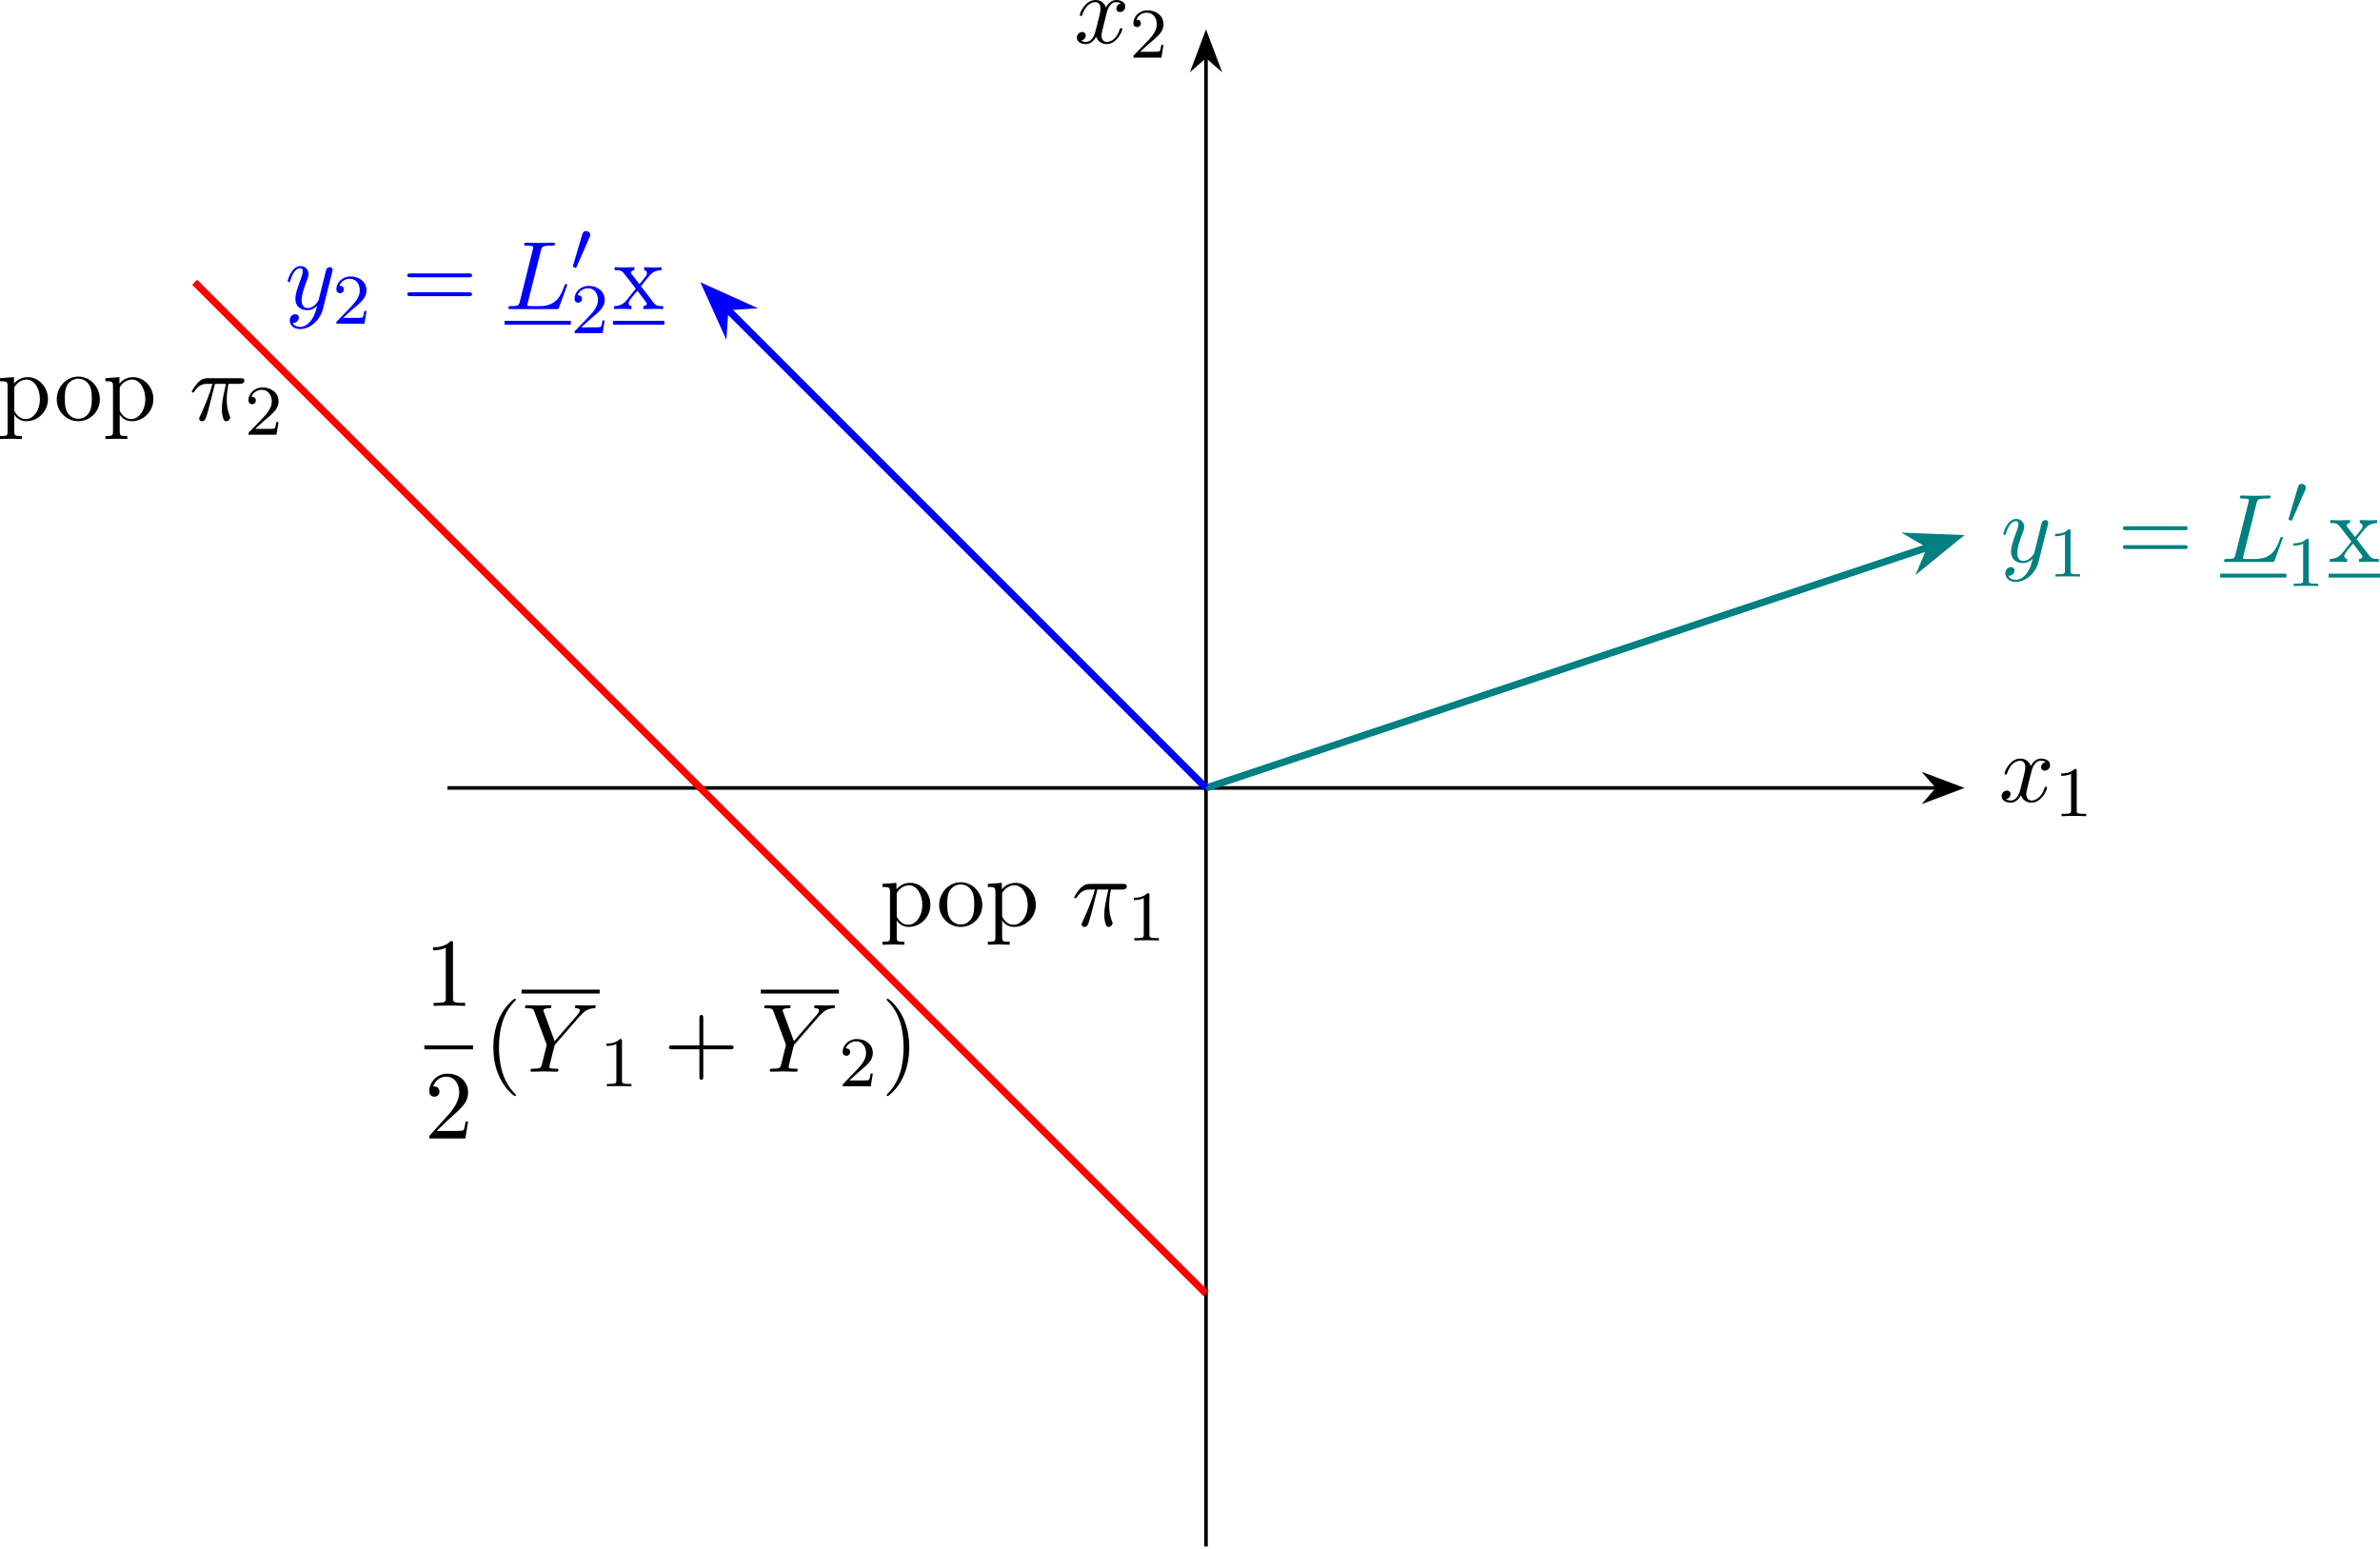
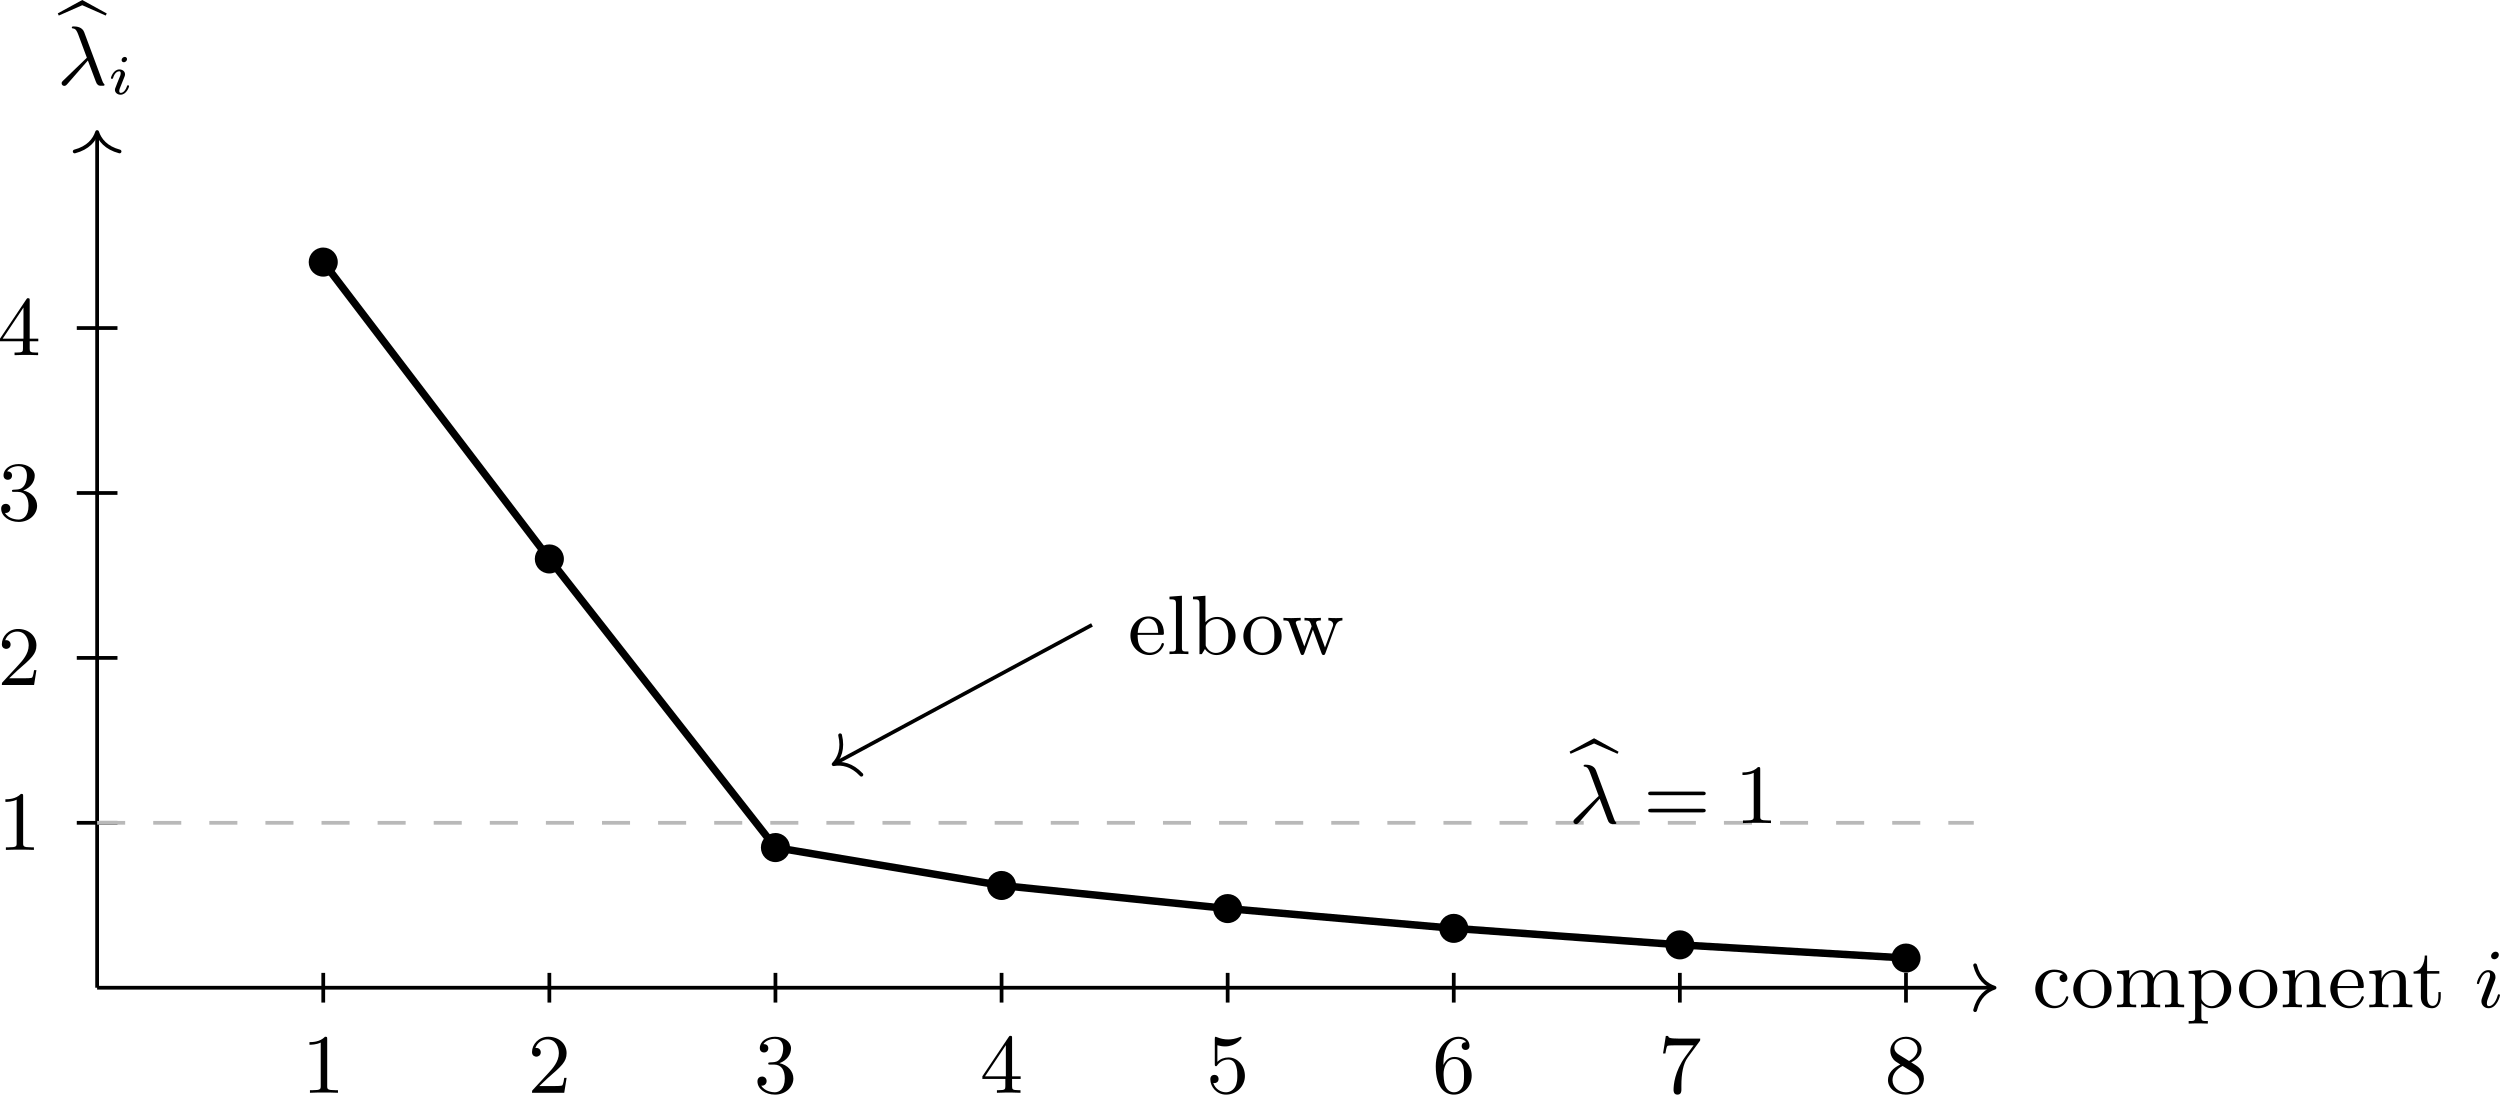
- <svg xmlns="http://www.w3.org/2000/svg" xmlns:xlink="http://www.w3.org/1999/xlink" version="1.1" width="373.556pt" height="242.998pt" viewBox="5.516 21.651 373.556 242.998">
+ <svg xmlns="http://www.w3.org/2000/svg" xmlns:xlink="http://www.w3.org/1999/xlink" version="1.1" width="372.98pt" height="163.31pt" viewBox="5.454 21.552 372.98 163.31">
  <defs>
-     <path id="g4-48" d="M2.112-3.778C2.152-3.881 2.184-3.937 2.184-4.017C2.184-4.28 1.945-4.455 1.722-4.455C1.403-4.455 1.315-4.176 1.283-4.065L.271-.63C.239-.534 .239-.51 .239-.502C.239-.43 .287-.414 .367-.391C.51-.327 .526-.327 .542-.327C.566-.327 .614-.327 .669-.462L2.112-3.778Z" />
-     <path id="g12-40" d="M3.611 2.618C3.611 2.585 3.611 2.564 3.425 2.378C2.062 1.004 1.713-1.058 1.713-2.727C1.713-4.625 2.127-6.524 3.469-7.887C3.611-8.018 3.611-8.04 3.611-8.073C3.611-8.149 3.567-8.182 3.502-8.182C3.393-8.182 2.411-7.44 1.767-6.055C1.211-4.855 1.08-3.644 1.08-2.727C1.08-1.876 1.2-.556 1.8 .676C2.455 2.018 3.393 2.727 3.502 2.727C3.567 2.727 3.611 2.695 3.611 2.618Z" />
-     <path id="g12-41" d="M3.153-2.727C3.153-3.578 3.033-4.898 2.433-6.131C1.778-7.473 .84-8.182 .731-8.182C.665-8.182 .622-8.138 .622-8.073C.622-8.04 .622-8.018 .829-7.822C1.898-6.742 2.52-5.007 2.52-2.727C2.52-.862 2.116 1.058 .764 2.433C.622 2.564 .622 2.585 .622 2.618C.622 2.684 .665 2.727 .731 2.727C.84 2.727 1.822 1.985 2.465 .6C3.022-.6 3.153-1.811 3.153-2.727Z" />
-     <path id="g12-43" d="M4.462-2.509H7.505C7.658-2.509 7.865-2.509 7.865-2.727S7.658-2.945 7.505-2.945H4.462V-6C4.462-6.153 4.462-6.36 4.244-6.36S4.025-6.153 4.025-6V-2.945H.971C.818-2.945 .611-2.945 .611-2.727S.818-2.509 .971-2.509H4.025V.545C4.025 .698 4.025 .905 4.244 .905S4.462 .698 4.462 .545V-2.509Z" />
-     <path id="g12-49" d="M3.207-6.982C3.207-7.244 3.207-7.265 2.956-7.265C2.28-6.567 1.32-6.567 .971-6.567V-6.229C1.189-6.229 1.833-6.229 2.4-6.513V-.862C2.4-.469 2.367-.338 1.385-.338H1.036V0C1.418-.033 2.367-.033 2.804-.033S4.189-.033 4.571 0V-.338H4.222C3.24-.338 3.207-.458 3.207-.862V-6.982Z" />
-     <path id="g12-50" d="M1.385-.84L2.542-1.964C4.244-3.469 4.898-4.058 4.898-5.149C4.898-6.393 3.916-7.265 2.585-7.265C1.353-7.265 .545-6.262 .545-5.291C.545-4.68 1.091-4.68 1.124-4.68C1.309-4.68 1.691-4.811 1.691-5.258C1.691-5.542 1.495-5.825 1.113-5.825C1.025-5.825 1.004-5.825 .971-5.815C1.222-6.524 1.811-6.927 2.444-6.927C3.436-6.927 3.905-6.044 3.905-5.149C3.905-4.276 3.36-3.415 2.76-2.738L.665-.404C.545-.284 .545-.262 .545 0H4.593L4.898-1.898H4.625C4.571-1.571 4.495-1.091 4.385-.927C4.309-.84 3.589-.84 3.349-.84H1.385Z" />
-     <path id="g12-61" d="M7.495-3.567C7.658-3.567 7.865-3.567 7.865-3.785S7.658-4.004 7.505-4.004H.971C.818-4.004 .611-4.004 .611-3.785S.818-3.567 .982-3.567H7.495ZM7.505-1.451C7.658-1.451 7.865-1.451 7.865-1.669S7.658-1.887 7.495-1.887H.982C.818-1.887 .611-1.887 .611-1.669S.818-1.451 .971-1.451H7.505Z" />
-     <path id="g12-111" d="M5.138-2.335C5.138-3.731 4.047-4.887 2.727-4.887C1.364-4.887 .305-3.698 .305-2.335C.305-.927 1.44 .12 2.716 .12C4.036 .12 5.138-.949 5.138-2.335ZM2.727-.153C2.258-.153 1.778-.382 1.484-.884C1.211-1.364 1.211-2.029 1.211-2.422C1.211-2.847 1.211-3.436 1.473-3.916C1.767-4.418 2.28-4.647 2.716-4.647C3.196-4.647 3.665-4.407 3.949-3.938S4.233-2.836 4.233-2.422C4.233-2.029 4.233-1.44 3.993-.96C3.753-.469 3.273-.153 2.727-.153Z" />
-     <path id="g12-112" d="M1.876-4.102V-4.822L.305-4.702V-4.364C1.08-4.364 1.156-4.298 1.156-3.818V1.287C1.156 1.778 1.036 1.778 .305 1.778V2.116C.676 2.105 1.244 2.084 1.527 2.084C1.822 2.084 2.378 2.105 2.76 2.116V1.778C2.029 1.778 1.909 1.778 1.909 1.287V-.545V-.644C1.964-.469 2.422 .12 3.251 .12C4.549 .12 5.684-.949 5.684-2.356C5.684-3.742 4.625-4.822 3.404-4.822C2.553-4.822 2.095-4.342 1.876-4.102ZM1.909-1.244V-3.676C2.225-4.233 2.76-4.549 3.316-4.549C4.113-4.549 4.778-3.589 4.778-2.356C4.778-1.036 4.015-.12 3.207-.12C2.771-.12 2.356-.338 2.062-.785C1.909-1.015 1.909-1.025 1.909-1.244Z" />
-     <path id="g12-120" d="M3.131-2.564C3.458-2.978 3.873-3.513 4.135-3.796C4.473-4.189 4.92-4.353 5.433-4.364V-4.702C5.149-4.68 4.822-4.669 4.538-4.669C4.211-4.669 3.633-4.691 3.491-4.702V-4.364C3.72-4.342 3.807-4.2 3.807-4.025S3.698-3.709 3.644-3.644L2.967-2.793L2.116-3.895C2.018-4.004 2.018-4.025 2.018-4.091C2.018-4.255 2.182-4.353 2.4-4.364V-4.702C2.116-4.691 1.396-4.669 1.222-4.669C.993-4.669 .48-4.68 .185-4.702V-4.364C.949-4.364 .96-4.353 1.473-3.698L2.553-2.291L1.527-.993C1.004-.36 .36-.338 .131-.338V0C.415-.022 .753-.033 1.036-.033C1.353-.033 1.811-.011 2.073 0V-.338C1.833-.371 1.756-.513 1.756-.676C1.756-.916 2.073-1.276 2.738-2.062L3.567-.971C3.655-.851 3.796-.676 3.796-.611C3.796-.513 3.698-.349 3.404-.338V0C3.731-.011 4.342-.033 4.582-.033C4.876-.033 5.302-.022 5.629 0V-.338C5.04-.338 4.844-.36 4.593-.676L3.131-2.564Z" />
-     <path id="g9-49" d="M2.503-5.077C2.503-5.292 2.487-5.3 2.271-5.3C1.945-4.981 1.522-4.79 .765-4.79V-4.527C.98-4.527 1.411-4.527 1.873-4.742V-.654C1.873-.359 1.849-.263 1.092-.263H.813V0C1.14-.024 1.825-.024 2.184-.024S3.236-.024 3.563 0V-.263H3.284C2.527-.263 2.503-.359 2.503-.654V-5.077Z" />
-     <path id="g9-50" d="M2.248-1.626C2.375-1.745 2.71-2.008 2.837-2.12C3.332-2.574 3.802-3.013 3.802-3.738C3.802-4.686 3.005-5.3 2.008-5.3C1.052-5.3 .422-4.575 .422-3.866C.422-3.475 .733-3.419 .845-3.419C1.012-3.419 1.259-3.539 1.259-3.842C1.259-4.256 .861-4.256 .765-4.256C.996-4.838 1.53-5.037 1.921-5.037C2.662-5.037 3.045-4.407 3.045-3.738C3.045-2.909 2.463-2.303 1.522-1.339L.518-.303C.422-.215 .422-.199 .422 0H3.571L3.802-1.427H3.555C3.531-1.267 3.467-.869 3.371-.717C3.324-.654 2.718-.654 2.59-.654H1.172L2.248-1.626Z" />
-     <path id="g7-25" d="M2.891-4.069H4.124C3.764-2.455 3.665-1.985 3.665-1.255C3.665-1.091 3.665-.796 3.753-.425C3.862 .055 3.982 .12 4.145 .12C4.364 .12 4.593-.076 4.593-.295C4.593-.36 4.593-.382 4.527-.535C4.211-1.32 4.211-2.029 4.211-2.335C4.211-2.913 4.287-3.502 4.407-4.069H5.651C5.793-4.069 6.185-4.069 6.185-4.44C6.185-4.702 5.956-4.702 5.749-4.702H2.095C1.855-4.702 1.44-4.702 .96-4.189C.578-3.764 .295-3.262 .295-3.207C.295-3.196 .295-3.098 .425-3.098C.513-3.098 .535-3.142 .6-3.229C1.135-4.069 1.767-4.069 1.985-4.069H2.607C2.258-2.749 1.669-1.429 1.211-.436C1.124-.273 1.124-.251 1.124-.175C1.124 .033 1.298 .12 1.44 .12C1.767 .12 1.855-.185 1.985-.589C2.138-1.091 2.138-1.113 2.28-1.658L2.891-4.069Z" />
-     <path id="g7-76" d="M4.08-6.6C4.178-6.993 4.211-7.113 5.236-7.113C5.564-7.113 5.651-7.113 5.651-7.32C5.651-7.451 5.531-7.451 5.476-7.451C5.116-7.451 4.222-7.418 3.862-7.418C3.535-7.418 2.738-7.451 2.411-7.451C2.335-7.451 2.204-7.451 2.204-7.233C2.204-7.113 2.302-7.113 2.509-7.113C2.531-7.113 2.738-7.113 2.924-7.091C3.12-7.069 3.218-7.058 3.218-6.916C3.218-6.873 3.207-6.84 3.175-6.709L1.713-.851C1.604-.425 1.582-.338 .72-.338C.535-.338 .425-.338 .425-.12C.425 0 .524 0 .72 0H5.771C6.033 0 6.044 0 6.109-.185L6.971-2.542C7.015-2.662 7.015-2.684 7.015-2.695C7.015-2.738 6.982-2.815 6.884-2.815S6.775-2.76 6.698-2.585C6.327-1.582 5.847-.338 3.96-.338H2.935C2.782-.338 2.76-.338 2.695-.349C2.585-.36 2.553-.371 2.553-.458C2.553-.491 2.553-.513 2.607-.709L4.08-6.6Z" />
-     <path id="g7-89" d="M6.513-6.207L6.665-6.36C6.993-6.687 7.353-7.058 8.095-7.113C8.215-7.124 8.313-7.124 8.313-7.32C8.313-7.407 8.258-7.451 8.171-7.451C7.887-7.451 7.571-7.418 7.276-7.418C6.916-7.418 6.535-7.451 6.185-7.451C6.12-7.451 5.978-7.451 5.978-7.244C5.978-7.124 6.087-7.113 6.142-7.113C6.218-7.113 6.535-7.091 6.535-6.862C6.535-6.676 6.284-6.393 6.24-6.338L3.709-3.425L2.509-6.665C2.444-6.818 2.444-6.84 2.444-6.851C2.444-7.113 2.978-7.113 3.087-7.113C3.24-7.113 3.349-7.113 3.349-7.331C3.349-7.451 3.218-7.451 3.185-7.451C2.88-7.451 2.116-7.418 1.811-7.418C1.538-7.418 .862-7.451 .589-7.451C.524-7.451 .382-7.451 .382-7.233C.382-7.113 .491-7.113 .633-7.113C1.287-7.113 1.331-7.015 1.429-6.742L2.771-3.153C2.782-3.12 2.815-3 2.815-2.967S2.378-1.178 2.324-.982C2.182-.382 2.171-.349 1.298-.338C1.091-.338 1.004-.338 1.004-.12C1.004 0 1.135 0 1.156 0C1.462 0 2.225-.033 2.531-.033S3.622 0 3.927 0C4.004 0 4.135 0 4.135-.218C4.135-.338 4.036-.338 3.829-.338C3.807-.338 3.6-.338 3.415-.36C3.185-.382 3.12-.404 3.12-.535C3.12-.611 3.218-.993 3.273-1.222L3.655-2.76C3.709-2.967 3.72-3 3.807-3.098L6.513-6.207Z" />
-     <path id="g7-120" d="M3.644-3.295C3.709-3.578 3.96-4.582 4.724-4.582C4.778-4.582 5.04-4.582 5.269-4.44C4.964-4.385 4.745-4.113 4.745-3.851C4.745-3.676 4.865-3.469 5.16-3.469C5.4-3.469 5.749-3.665 5.749-4.102C5.749-4.669 5.105-4.822 4.735-4.822C4.102-4.822 3.72-4.244 3.589-3.993C3.316-4.713 2.727-4.822 2.411-4.822C1.276-4.822 .655-3.415 .655-3.142C.655-3.033 .764-3.033 .785-3.033C.873-3.033 .905-3.055 .927-3.153C1.298-4.309 2.018-4.582 2.389-4.582C2.596-4.582 2.978-4.484 2.978-3.851C2.978-3.513 2.793-2.782 2.389-1.255C2.215-.578 1.833-.12 1.353-.12C1.287-.12 1.036-.12 .807-.262C1.08-.316 1.32-.545 1.32-.851C1.32-1.145 1.08-1.233 .916-1.233C.589-1.233 .316-.949 .316-.6C.316-.098 .862 .12 1.342 .12C2.062 .12 2.455-.644 2.487-.709C2.618-.305 3.011 .12 3.665 .12C4.789 .12 5.411-1.287 5.411-1.56C5.411-1.669 5.313-1.669 5.28-1.669C5.182-1.669 5.16-1.625 5.138-1.549C4.778-.382 4.036-.12 3.687-.12C3.262-.12 3.087-.469 3.087-.84C3.087-1.08 3.153-1.32 3.273-1.8L3.644-3.295Z" />
-     <path id="g7-121" d="M5.302-4.156C5.345-4.309 5.345-4.331 5.345-4.407C5.345-4.604 5.193-4.702 5.029-4.702C4.92-4.702 4.745-4.636 4.647-4.473C4.625-4.418 4.538-4.08 4.495-3.884C4.418-3.6 4.342-3.305 4.276-3.011L3.785-1.047C3.742-.884 3.273-.12 2.553-.12C1.996-.12 1.876-.6 1.876-1.004C1.876-1.505 2.062-2.182 2.433-3.142C2.607-3.589 2.651-3.709 2.651-3.927C2.651-4.418 2.302-4.822 1.756-4.822C.72-4.822 .316-3.24 .316-3.142C.316-3.033 .425-3.033 .447-3.033C.556-3.033 .567-3.055 .622-3.229C.916-4.255 1.353-4.582 1.724-4.582C1.811-4.582 1.996-4.582 1.996-4.233C1.996-3.96 1.887-3.676 1.811-3.469C1.375-2.313 1.178-1.691 1.178-1.178C1.178-.207 1.865 .12 2.509 .12C2.935 .12 3.305-.065 3.611-.371C3.469 .196 3.338 .731 2.902 1.309C2.618 1.68 2.204 1.996 1.702 1.996C1.549 1.996 1.058 1.964 .873 1.538C1.047 1.538 1.189 1.538 1.342 1.407C1.451 1.309 1.56 1.167 1.56 .96C1.56 .622 1.265 .578 1.156 .578C.905 .578 .545 .753 .545 1.287C.545 1.833 1.025 2.236 1.702 2.236C2.825 2.236 3.949 1.244 4.255 .011L5.302-4.156Z" />
+     <path id="g10-105" d="M2.08-3.73C2.08-3.873 1.973-3.969 1.835-3.969C1.674-3.969 1.5-3.814 1.5-3.64C1.5-3.491 1.608-3.401 1.739-3.401C1.931-3.401 2.08-3.581 2.08-3.73ZM1.722-1.644C1.745-1.704 1.799-1.847 1.823-1.901C1.841-1.955 1.865-2.014 1.865-2.116C1.865-2.451 1.566-2.636 1.267-2.636C.658-2.636 .365-1.847 .365-1.716C.365-1.686 .389-1.632 .472-1.632S.574-1.668 .592-1.722C.759-2.301 1.076-2.439 1.243-2.439C1.363-2.439 1.405-2.361 1.405-2.224C1.405-2.104 1.369-2.014 1.357-1.973L1.046-1.207C.974-1.034 .974-1.022 .897-.819C.819-.64 .789-.562 .789-.46C.789-.155 1.064 .06 1.393 .06C1.997 .06 2.295-.729 2.295-.861C2.295-.873 2.289-.944 2.182-.944C2.098-.944 2.092-.915 2.056-.801C1.961-.496 1.716-.137 1.411-.137C1.303-.137 1.249-.209 1.249-.353C1.249-.472 1.285-.562 1.363-.747L1.722-1.644Z" />
+     <path id="g0-98" d="M2.555-6.671L-.054-5.245L.054-5.012L2.555-6.115L5.057-5.012L5.165-5.236L2.555-6.671Z" />
+     <path id="g2-21" d="M3.282-2.591C3.802-1.255 4.142-.251 4.223-.134C4.402 .099 4.474 .099 4.743 .099H4.949C5.012 .09 5.057 .063 5.057 0C5.057-.045 5.039-.063 5.003-.099C4.896-.215 4.851-.332 4.797-.484L2.887-5.613C2.681-6.16 2.089-6.223 1.766-6.223C1.686-6.223 1.569-6.223 1.569-6.106C1.569-6.016 1.641-6.007 1.739-5.999C2.008-5.954 2.116-5.703 2.251-5.371L3.174-2.887L.646-.448C.556-.359 .484-.296 .484-.161C.484 .027 .646 .117 .771 .117C.924 .117 1.031-.018 1.067-.054L3.282-2.591Z" />
+     <path id="g2-105" d="M2.6-5.595C2.6-5.792 2.457-5.927 2.26-5.927C2.017-5.927 1.775-5.694 1.775-5.452C1.775-5.272 1.91-5.12 2.116-5.12C2.358-5.12 2.6-5.344 2.6-5.595ZM2.726-1.282C2.726-1.327 2.699-1.39 2.609-1.39C2.511-1.39 2.502-1.345 2.466-1.228C2.251-.493 1.883-.126 1.542-.126C1.399-.126 1.327-.197 1.327-.421C1.327-.637 1.399-.834 1.47-1.004C1.632-1.435 1.632-1.453 1.748-1.731C1.892-2.116 2.089-2.627 2.179-2.878C2.242-3.04 2.242-3.129 2.242-3.21C2.242-3.721 1.838-3.963 1.479-3.963C.61-3.963 .26-2.681 .26-2.582C.26-2.502 .323-2.475 .386-2.475C.484-2.475 .493-2.529 .529-2.645C.717-3.282 1.058-3.739 1.453-3.739C1.542-3.739 1.668-3.721 1.668-3.452C1.668-3.228 1.578-2.995 1.497-2.789L.861-1.13C.798-.959 .744-.816 .744-.655C.744-.233 1.058 .099 1.515 .099C2.385 .099 2.726-1.193 2.726-1.282Z" />
+     <path id="g3-49" d="M2.726-5.73C2.726-5.954 2.717-5.972 2.493-5.972C1.937-5.398 1.112-5.398 .834-5.398V-5.12C1.004-5.12 1.551-5.12 2.035-5.353V-.717C2.035-.386 2.008-.278 1.175-.278H.888V0C1.21-.027 2.008-.027 2.376-.027S3.551-.027 3.873 0V-.278H3.587C2.753-.278 2.726-.386 2.726-.717V-5.73Z" />
+     <path id="g3-50" d="M4.142-1.587H3.891C3.873-1.47 3.802-.941 3.685-.798C3.631-.717 3.013-.717 2.833-.717H1.237L2.125-1.56C3.596-2.833 4.142-3.309 4.142-4.223C4.142-5.254 3.291-5.972 2.188-5.972C1.157-5.972 .457-5.156 .457-4.34C.457-3.891 .843-3.847 .924-3.847C1.121-3.847 1.39-3.99 1.39-4.313C1.39-4.582 1.201-4.779 .924-4.779C.879-4.779 .852-4.779 .816-4.77C1.031-5.407 1.605-5.694 2.089-5.694C3.004-5.694 3.318-4.842 3.318-4.223C3.318-3.309 2.627-2.564 2.197-2.098L.556-.323C.457-.224 .457-.206 .457 0H3.891L4.142-1.587Z" />
+     <path id="g3-51" d="M2.735-3.156C3.569-3.47 3.963-4.125 3.963-4.743C3.963-5.434 3.201-5.972 2.268-5.972S.637-5.443 .637-4.761C.637-4.465 .834-4.295 1.094-4.295S1.542-4.483 1.542-4.743C1.542-5.057 1.327-5.192 1.022-5.192C1.255-5.568 1.802-5.747 2.242-5.747C2.986-5.747 3.129-5.156 3.129-4.734C3.129-4.465 3.075-4.035 2.851-3.694C2.573-3.291 2.26-3.273 2-3.255C1.775-3.237 1.757-3.237 1.686-3.237C1.605-3.228 1.533-3.219 1.533-3.12C1.533-3.004 1.605-3.004 1.757-3.004H2.179C2.959-3.004 3.3-2.376 3.3-1.524C3.3-.377 2.69-.054 2.233-.054C2.062-.054 1.193-.099 .789-.762C1.112-.717 1.363-.941 1.363-1.246C1.363-1.542 1.139-1.731 .879-1.731C.655-1.731 .386-1.596 .386-1.219C.386-.421 1.219 .197 2.26 .197C3.38 .197 4.214-.61 4.214-1.524C4.214-2.304 3.596-2.968 2.735-3.156Z" />
+     <path id="g3-52" d="M.26-1.757V-1.479H2.708V-.708C2.708-.377 2.681-.278 2.008-.278H1.811V0C2.376-.027 3.004-.027 3.067-.027C3.111-.027 3.757-.027 4.322 0V-.278H4.125C3.452-.278 3.425-.377 3.425-.708V-1.479H4.34V-1.757H3.425V-5.828C3.425-6.007 3.425-6.07 3.255-6.07C3.147-6.07 3.138-6.061 3.058-5.936L.26-1.757ZM.547-1.757L2.762-5.075V-1.757H.547Z" />
+     <path id="g3-53" d="M.933-3.093C.933-2.932 .933-2.833 1.058-2.833C1.13-2.833 1.157-2.869 1.21-2.95C1.479-3.327 1.91-3.542 2.376-3.542C3.335-3.542 3.335-2.161 3.335-1.838C3.335-1.56 3.335-1.004 3.084-.601C2.842-.224 2.466-.054 2.116-.054C1.587-.054 .986-.386 .771-1.049C.78-1.049 .834-1.031 .897-1.031C1.076-1.031 1.336-1.148 1.336-1.47C1.336-1.748 1.139-1.91 .897-1.91C.708-1.91 .457-1.802 .457-1.444C.457-.628 1.139 .197 2.134 .197C3.219 .197 4.142-.681 4.142-1.793C4.142-2.878 3.371-3.766 2.394-3.766C1.964-3.766 1.524-3.622 1.21-3.3V-5.066C1.479-4.985 1.757-4.94 2.035-4.94C3.138-4.94 3.784-5.738 3.784-5.855C3.784-5.936 3.73-5.972 3.685-5.972C3.667-5.972 3.649-5.972 3.569-5.927C3.147-5.756 2.735-5.685 2.358-5.685C1.973-5.685 1.569-5.756 1.157-5.927C1.067-5.972 1.049-5.972 1.04-5.972C.933-5.972 .933-5.882 .933-5.73V-3.093Z" />
+     <path id="g3-54" d="M1.201-2.968C1.201-3.882 1.3-4.394 1.542-4.86C1.722-5.227 2.161-5.747 2.824-5.747C3.004-5.747 3.416-5.712 3.622-5.389C3.291-5.389 3.147-5.218 3.147-4.976C3.147-4.743 3.309-4.564 3.56-4.564S3.981-4.725 3.981-4.994C3.981-5.496 3.622-5.972 2.806-5.972C1.65-5.972 .386-4.833 .386-2.833C.386-.403 1.479 .197 2.322 .197C3.318 .197 4.214-.637 4.214-1.82C4.214-2.959 3.389-3.82 2.376-3.82C1.838-3.82 1.453-3.506 1.201-2.968ZM2.313-.054C1.802-.054 1.506-.475 1.399-.735C1.228-1.139 1.219-1.883 1.219-2.026C1.219-2.627 1.497-3.596 2.358-3.596C2.502-3.596 2.941-3.596 3.228-3.04C3.398-2.699 3.398-2.26 3.398-1.829S3.398-.959 3.228-.628C2.95-.117 2.555-.054 2.313-.054Z" />
+     <path id="g3-55" d="M4.394-5.469C4.474-5.568 4.474-5.586 4.474-5.774H2.242C1.112-5.774 1.085-5.891 1.058-6.061H.807L.511-4.187H.762C.798-4.394 .87-4.896 .986-5.003C1.049-5.057 1.757-5.057 1.883-5.057H3.766L2.905-3.882C1.739-2.277 1.632-.816 1.632-.305C1.632-.206 1.632 .197 2.044 .197C2.466 .197 2.466-.197 2.466-.314V-.753C2.466-2.071 2.663-3.111 3.138-3.757L4.394-5.469Z" />
+     <path id="g3-56" d="M1.542-4.071C1.273-4.241 1.067-4.483 1.067-4.815C1.067-5.398 1.695-5.747 2.286-5.747C2.977-5.747 3.533-5.263 3.533-4.636S2.995-3.596 2.636-3.389L1.542-4.071ZM2.86-3.246C3.309-3.461 3.963-3.909 3.963-4.636C3.963-5.478 3.12-5.972 2.313-5.972C1.372-5.972 .637-5.299 .637-4.474C.637-4.133 .762-3.811 .977-3.551C1.13-3.38 1.184-3.344 1.704-3.013C.915-2.636 .386-2.089 .386-1.354C.386-.403 1.327 .197 2.295 .197C3.335 .197 4.214-.538 4.214-1.506C4.214-2.376 3.551-2.806 3.327-2.95C3.228-3.022 2.968-3.183 2.86-3.246ZM1.946-2.86L3.075-2.161C3.282-2.026 3.73-1.739 3.73-1.193C3.73-.484 3.013-.054 2.304-.054C1.524-.054 .87-.61 .87-1.354C.87-2 1.318-2.537 1.946-2.86Z" />
+     <path id="g3-61" d="M6.348-2.968C6.474-2.968 6.644-2.968 6.644-3.156C6.644-3.353 6.447-3.353 6.312-3.353H.843C.708-3.353 .511-3.353 .511-3.156C.511-2.968 .69-2.968 .807-2.968H6.348ZM6.312-1.139C6.447-1.139 6.644-1.139 6.644-1.336C6.644-1.524 6.474-1.524 6.348-1.524H.807C.69-1.524 .511-1.524 .511-1.336C.511-1.139 .708-1.139 .843-1.139H6.312Z" />
+     <path id="g3-98" d="M1.623-2.86C1.623-3.031 1.623-3.04 1.722-3.183C2.026-3.596 2.466-3.739 2.806-3.739C3.192-3.739 3.551-3.524 3.784-3.147C4.017-2.762 4.035-2.233 4.035-1.946C4.035-1.524 3.981-1.049 3.748-.69C3.551-.403 3.183-.126 2.708-.126C2.304-.126 1.964-.341 1.748-.672C1.623-.861 1.623-.87 1.623-1.04V-2.86ZM1.542-.547C1.82-.152 2.268 .099 2.753 .099C3.82 .099 4.806-.762 4.806-1.937C4.806-3.058 3.918-3.963 2.842-3.963C2.233-3.963 1.811-3.649 1.596-3.407V-6.223L.269-6.124V-5.846C.879-5.846 .959-5.783 .959-5.344V0H1.21L1.542-.547Z" />
+     <path id="g3-99" d="M3.264-3.524C3.075-3.488 2.896-3.362 2.896-3.102C2.896-2.869 3.075-2.69 3.309-2.69S3.73-2.842 3.73-3.12C3.73-3.676 3.102-4.017 2.313-4.017C1.166-4.017 .305-3.058 .305-1.937C.305-.78 1.237 .099 2.295 .099C3.542 .099 3.829-.986 3.829-1.067C3.829-1.175 3.73-1.175 3.703-1.175C3.604-1.175 3.604-1.157 3.551-1.004C3.344-.386 2.842-.152 2.385-.152C1.811-.152 1.076-.619 1.076-1.946C1.076-3.344 1.793-3.766 2.331-3.766C2.448-3.766 2.932-3.748 3.264-3.524Z" />
+     <path id="g3-101" d="M3.587-2.053C3.784-2.053 3.829-2.053 3.829-2.242C3.829-3.165 3.327-4.017 2.179-4.017C1.103-4.017 .26-3.084 .26-1.973C.26-.798 1.201 .099 2.295 .099S3.829-.861 3.829-1.067C3.829-1.13 3.784-1.184 3.703-1.184C3.613-1.184 3.587-1.121 3.578-1.085C3.273-.17 2.475-.152 2.34-.152C1.91-.152 1.542-.395 1.336-.699C1.04-1.139 1.031-1.677 1.031-2.053H3.587ZM1.04-2.268C1.121-3.649 1.928-3.793 2.179-3.793C2.672-3.793 3.21-3.416 3.219-2.268H1.04Z" />
+     <path id="g3-108" d="M1.65-6.223L.323-6.124V-5.846C.933-5.846 1.013-5.783 1.013-5.344V-.69C1.013-.278 .915-.278 .323-.278V0C.744-.018 .915-.027 1.327-.027C1.748-.027 1.901-.018 2.34 0V-.278C1.748-.278 1.65-.278 1.65-.69V-6.223Z" />
+     <path id="g3-109" d="M1.668-2.322C1.668-3.291 2.367-3.739 2.905-3.739C3.398-3.739 3.56-3.389 3.56-2.762V-.69C3.56-.278 3.461-.278 2.869-.278V0C3.291-.018 3.461-.027 3.891-.027S4.438-.018 4.914 0V-.278C4.322-.278 4.223-.278 4.223-.69V-2.322C4.223-3.291 4.923-3.739 5.461-3.739C5.954-3.739 6.115-3.389 6.115-2.762V-.69C6.115-.278 6.016-.278 5.425-.278V0C5.846-.018 6.016-.027 6.447-.027S6.994-.018 7.469 0V-.278C7.012-.278 6.788-.278 6.779-.556V-2.277C6.779-3.058 6.779-3.309 6.483-3.64C6.294-3.856 5.936-3.963 5.523-3.963C4.878-3.963 4.438-3.587 4.187-3.111C4.08-3.64 3.721-3.963 2.968-3.963C2.251-3.963 1.811-3.497 1.623-3.084H1.614V-3.963L.314-3.865V-3.587C.924-3.587 1.004-3.524 1.004-3.084V-.69C1.004-.278 .906-.278 .314-.278V0C.735-.018 .906-.027 1.336-.027S1.883-.018 2.358 0V-.278C1.766-.278 1.668-.278 1.668-.69V-2.322Z" />
+     <path id="g3-110" d="M1.668-2.322C1.668-3.273 2.34-3.739 2.905-3.739C3.434-3.739 3.551-3.3 3.551-2.762V-.69C3.551-.278 3.452-.278 2.86-.278V0C3.282-.018 3.452-.027 3.882-.027S4.429-.018 4.905 0V-.278C4.447-.278 4.223-.278 4.214-.556V-2.277C4.214-3.022 4.214-3.282 3.963-3.596C3.757-3.847 3.416-3.963 2.968-3.963C2.134-3.963 1.748-3.344 1.623-3.093H1.614V-3.963L.314-3.865V-3.587C.924-3.587 1.004-3.524 1.004-3.084V-.69C1.004-.278 .906-.278 .314-.278V0C.735-.018 .906-.027 1.336-.027S1.883-.018 2.358 0V-.278C1.766-.278 1.668-.278 1.668-.69V-2.322Z" />
+     <path id="g3-111" d="M4.34-1.91C4.34-3.084 3.407-4.017 2.304-4.017C1.166-4.017 .26-3.058 .26-1.91C.26-.789 1.193 .099 2.295 .099C3.434 .099 4.34-.807 4.34-1.91ZM2.304-.152C1.856-.152 1.479-.377 1.273-.726C1.04-1.103 1.031-1.578 1.031-1.991C1.031-2.322 1.031-2.833 1.255-3.201C1.524-3.658 1.973-3.793 2.295-3.793C2.806-3.793 3.174-3.506 3.353-3.201C3.56-2.824 3.569-2.367 3.569-1.991C3.569-1.659 3.569-1.139 3.344-.744C3.093-.332 2.681-.152 2.304-.152Z" />
+     <path id="g3-112" d="M1.623-3.013C1.928-3.533 2.421-3.712 2.798-3.712C3.497-3.712 4.035-2.905 4.035-1.937C4.035-.915 3.425-.126 2.699-.126C2.295-.126 1.955-.359 1.739-.672C1.623-.852 1.623-.87 1.623-1.04V-3.013ZM1.623-.43C1.856-.197 2.161 .099 2.753 .099C3.82 .099 4.806-.762 4.806-1.937C4.806-3.067 3.927-3.963 2.869-3.963C2.385-3.963 1.937-3.766 1.596-3.398V-3.963L.269-3.865V-3.587C.906-3.587 .959-3.533 .959-3.147V1.049C.959 1.462 .861 1.462 .269 1.462V1.739C.69 1.722 .861 1.713 1.291 1.713S1.838 1.722 2.313 1.739V1.462C1.722 1.462 1.623 1.462 1.623 1.049V-.43Z" />
+     <path id="g3-116" d="M2.914-3.587V-3.865H1.614V-5.514H1.363C1.354-4.761 1.04-3.838 .17-3.811V-3.587H.95V-1.112C.95-.108 1.677 .099 2.152 .099C2.753 .099 3.067-.475 3.067-1.112V-1.623H2.815V-1.139C2.815-.475 2.537-.152 2.215-.152C1.614-.152 1.614-.941 1.614-1.103V-3.587H2.914Z" />
+     <path id="g3-119" d="M5.712-2.995C5.909-3.542 6.276-3.578 6.465-3.587V-3.865C6.106-3.838 6.088-3.838 5.792-3.838C5.452-3.838 5.326-3.838 4.967-3.865V-3.587C5.353-3.578 5.478-3.335 5.478-3.156C5.478-3.067 5.461-3.013 5.434-2.95L4.609-.708L3.703-3.165C3.658-3.282 3.658-3.309 3.658-3.335C3.658-3.569 3.936-3.587 4.169-3.587V-3.865C3.757-3.838 3.389-3.838 3.246-3.838C2.968-3.838 2.708-3.838 2.421-3.865V-3.587C2.708-3.587 2.887-3.578 2.986-3.452C3.067-3.353 3.183-2.995 3.183-2.968C3.183-2.95 3.138-2.851 3.138-2.842L2.403-.825L1.551-3.156C1.497-3.291 1.497-3.309 1.497-3.344C1.497-3.587 1.847-3.587 2.017-3.587V-3.865C1.605-3.847 1.399-3.838 1.04-3.838C.744-3.838 .484-3.838 .179-3.865V-3.587C.61-3.587 .726-3.569 .834-3.264L1.991-.099C2.035 .009 2.062 .099 2.197 .099S2.367 0 2.403-.09L3.318-2.6L4.241-.09C4.277 0 4.313 .099 4.447 .099S4.609 .009 4.645-.081L5.712-2.995Z" />
  </defs>
  <g id="page1" transform="matrix(1.4 0 0 1.4 0 0)">
-     <path d="M54.109 103.797H221.125" stroke="#000" fill="none" stroke-width=".399" />
-     <path d="M223.621 103.797L220.05 102.453L221.226 103.797L220.05 105.145Z" />
-     <path d="M223.621 103.797L220.05 102.453L221.226 103.797L220.05 105.145Z" stroke="#000" fill="none" stroke-width=".399" stroke-miterlimit="10" />
-     <g transform="matrix(1 0 0 1 88.876 1.53)">
-       <use x="139.15" y="103.797" xlink:href="#g7-120" />
-       <use x="145.385" y="105.433" xlink:href="#g9-49" />
+     <path d="M14.246 120.652H216.246" stroke="#000" fill="none" stroke-width=".399" />
+     <path d="M214.375 118.262C214.75 119.695 215.594 120.375 216.446 120.652C215.594 120.934 214.75 121.609 214.375 123.043" stroke="#000" fill="none" stroke-width=".399" stroke-linecap="round" stroke-linejoin="round" />
+     <g transform="matrix(1 0 0 1 206.2327 2.086)">
+       <use x="14.247" y="120.653" xlink:href="#g3-99" />
+       <use x="18.343" y="120.653" xlink:href="#g3-111" />
+       <use x="22.951" y="120.653" xlink:href="#g3-109" />
+       <use x="30.63" y="120.653" xlink:href="#g3-112" />
+       <use x="36.006" y="120.653" xlink:href="#g3-111" />
+       <use x="40.614" y="120.653" xlink:href="#g3-110" />
+       <use x="45.733" y="120.653" xlink:href="#g3-101" />
+       <use x="49.832" y="120.653" xlink:href="#g3-110" />
+       <use x="54.696" y="120.653" xlink:href="#g3-116" />
+       <use x="61.352" y="120.653" xlink:href="#g2-105" />
    </g>
-     <path d="M139.148 188.836V21.82" stroke="#000" fill="none" stroke-width=".399" stroke-miterlimit="10" />
-     <path d="M139.148 19.324L137.805 22.895L139.148 21.723L140.496 22.895Z" />
-     <path d="M139.148 19.324L137.805 22.895L139.148 21.723L140.496 22.895Z" stroke="#000" fill="none" stroke-width=".399" stroke-miterlimit="10" />
-     <g transform="matrix(1 0 0 1 -14.803 -83.5101)">
-       <use x="139.15" y="103.797" xlink:href="#g7-120" />
-       <use x="145.385" y="105.433" xlink:href="#g9-50" />
+     <path d="M14.246 120.652V29.664" stroke="#000" fill="none" stroke-width=".399" stroke-miterlimit="10" />
+     <path d="M11.855 31.535C13.289 31.156 13.969 30.312 14.246 29.465C14.527 30.312 15.203 31.156 16.637 31.535" stroke="#000" fill="none" stroke-width=".399" stroke-miterlimit="10" stroke-linecap="round" stroke-linejoin="round" />
+     <g transform="matrix(1 0 0 1 -4.26874 -96.2209)">
+       <use x="14.375" y="118.286" xlink:href="#g0-98" />
+       <use x="14.247" y="120.653" xlink:href="#g2-21" />
+       <use x="19.623" y="121.649" xlink:href="#g10-105" />
    </g>
-     <path d="M139.148 103.797L220.293 76.75" stroke="#008080" fill="none" stroke-width=".797" stroke-miterlimit="10" />
-     <path d="M223.114 75.809L218.676 75.633L220.481 76.688L219.672 78.613Z" fill="#008080" />
-     <path d="M223.114 75.809L218.676 75.633L220.481 76.688L219.672 78.613Z" stroke="#008080" fill="none" stroke-width=".797" stroke-miterlimit="10" />
-     <g fill="#008080" transform="matrix(1 0 0 1 89.075 -25.3315)">
-       <use x="139.15" y="103.797" xlink:href="#g7-121" />
-       <use x="144.498" y="105.433" xlink:href="#g9-49" />
-       <use x="152.261" y="103.797" xlink:href="#g12-61" />
-       <use x="163.776" y="103.797" xlink:href="#g7-76" />
+     <path d="M38.344 119.07V122.234" stroke="#000" fill="none" stroke-width=".399" stroke-miterlimit="10" />
+     <g transform="matrix(1 0 0 1 21.7911 11.195)">
+       <use x="14.247" y="120.653" xlink:href="#g3-49" />
    </g>
-     <rect x="163.776" y="105.106" height=".436" width="7.424" transform="matrix(1 0 0 1 89.075 -25.3315)" fill="#008080" />
-     <g fill="#008080" transform="matrix(1 0 0 1 89.075 -25.3315)">
-       <use x="171.2" y="99.497" xlink:href="#g4-48" />
-       <use x="171.2" y="106.494" xlink:href="#g9-49" />
-       <use x="175.932" y="103.797" xlink:href="#g12-120" />
+     <path d="M62.438 119.07V122.234" stroke="#000" fill="none" stroke-width=".399" stroke-miterlimit="10" />
+     <g transform="matrix(1 0 0 1 45.886 11.195)">
+       <use x="14.247" y="120.653" xlink:href="#g3-50" />
    </g>
-     <rect x="175.932" y="105.106" height=".436" width="5.758" transform="matrix(1 0 0 1 89.075 -25.3315)" fill="#008080" />
-     <path d="M139.148 103.797L85.363 50.012" stroke="#00f" fill="none" stroke-width=".797" stroke-miterlimit="10" />
-     <path d="M83.258 47.906L85.086 51.953L85.223 49.867L87.305 49.73Z" fill="#00f" />
-     <path d="M83.258 47.906L85.086 51.953L85.223 49.867L87.305 49.73Z" stroke="#00f" fill="none" stroke-width=".797" stroke-miterlimit="10" />
-     <g fill="#00f" transform="matrix(1 0 0 1 -103.2691 -53.6783)">
-       <use x="139.15" y="103.797" xlink:href="#g7-121" />
-       <use x="144.498" y="105.433" xlink:href="#g9-50" />
-       <use x="152.261" y="103.797" xlink:href="#g12-61" />
-       <use x="163.776" y="103.797" xlink:href="#g7-76" />
+     <path d="M86.531 119.07V122.234" stroke="#000" fill="none" stroke-width=".399" stroke-miterlimit="10" />
+     <g transform="matrix(1 0 0 1 69.981 11.195)">
+       <use x="14.247" y="120.653" xlink:href="#g3-51" />
    </g>
-     <rect x="163.776" y="105.106" height=".436" width="7.424" transform="matrix(1 0 0 1 -103.2691 -53.6783)" fill="#00f" />
-     <g fill="#00f" transform="matrix(1 0 0 1 -103.2691 -53.6783)">
-       <use x="171.2" y="99.497" xlink:href="#g4-48" />
-       <use x="171.2" y="106.494" xlink:href="#g9-50" />
-       <use x="175.932" y="103.797" xlink:href="#g12-120" />
+     <path d="M110.629 119.07V122.234" stroke="#000" fill="none" stroke-width=".399" stroke-miterlimit="10" />
+     <g transform="matrix(1 0 0 1 94.0757 11.195)">
+       <use x="14.247" y="120.653" xlink:href="#g3-52" />
    </g>
-     <rect x="175.932" y="105.106" height=".436" width="5.758" transform="matrix(1 0 0 1 -103.2691 -53.6783)" fill="#00f" />
-     <path d="M25.762 47.102L82.457 103.797L139.148 160.492" stroke="#f00" fill="none" stroke-width=".797" stroke-miterlimit="10" />
-     <g transform="matrix(1 0 0 1 -88.8263 31.81)">
-       <use x="140.345" y="96.417" xlink:href="#g12-49" />
+     <path d="M134.722 119.07V122.234" stroke="#000" fill="none" stroke-width=".399" stroke-miterlimit="10" />
+     <g transform="matrix(1 0 0 1 118.1707 11.195)">
+       <use x="14.247" y="120.653" xlink:href="#g3-53" />
    </g>
-     <rect x="140.345" y="100.852" height=".436" width="5.455" transform="matrix(1 0 0 1 -88.8263 31.81)" />
-     <g transform="matrix(1 0 0 1 -88.8263 31.81)">
-       <use x="140.345" y="111.28" xlink:href="#g12-50" />
-       <use x="146.995" y="103.797" xlink:href="#g12-40" />
+     <path d="M158.816 119.07V122.234" stroke="#000" fill="none" stroke-width=".399" stroke-miterlimit="10" />
+     <g transform="matrix(1 0 0 1 142.2657 11.195)">
+       <use x="14.247" y="120.653" xlink:href="#g3-54" />
    </g>
-     <rect x="151.238" y="94.597" height=".436" width="8.758" transform="matrix(1 0 0 1 -88.8263 31.81)" />
-     <g transform="matrix(1 0 0 1 -88.8263 31.81)">
-       <use x="151.238" y="103.797" xlink:href="#g7-89" />
-       <use x="159.995" y="105.433" xlink:href="#g9-49" />
-       <use x="167.152" y="103.797" xlink:href="#g12-43" />
+     <path d="M182.91 119.07V122.234" stroke="#000" fill="none" stroke-width=".399" stroke-miterlimit="10" />
+     <g transform="matrix(1 0 0 1 166.3607 11.195)">
+       <use x="14.247" y="120.653" xlink:href="#g3-55" />
    </g>
-     <rect x="178.061" y="94.597" height=".436" width="8.758" transform="matrix(1 0 0 1 -88.8263 31.81)" />
-     <g transform="matrix(1 0 0 1 -88.8263 31.81)">
-       <use x="178.061" y="103.797" xlink:href="#g7-89" />
-       <use x="186.818" y="105.433" xlink:href="#g9-50" />
-       <use x="191.551" y="103.797" xlink:href="#g12-41" />
+     <path d="M207.008 119.07V122.234" stroke="#000" fill="none" stroke-width=".399" stroke-miterlimit="10" />
+     <g transform="matrix(1 0 0 1 190.4557 11.195)">
+       <use x="14.247" y="120.653" xlink:href="#g3-56" />
    </g>
-     <g transform="matrix(1 0 0 1 -135.5155 -41.2323)">
-       <use x="139.15" y="103.797" xlink:href="#g12-112" />
-       <use x="145.513" y="103.797" xlink:href="#g12-111" />
-       <use x="150.968" y="103.797" xlink:href="#g12-112" />
-       <use x="160.665" y="103.797" xlink:href="#g7-25" />
-       <use x="166.883" y="105.433" xlink:href="#g9-50" />
+     <path d="M16.414 103.078H12.078" stroke="#000" fill="none" stroke-width=".399" stroke-miterlimit="10" />
+     <g transform="matrix(1 0 0 1 -10.61147 -14.686)">
+       <use x="14.247" y="120.653" xlink:href="#g3-49" />
    </g>
-     <g transform="matrix(1 0 0 1 -36.585 15.461)">
-       <use x="139.15" y="103.797" xlink:href="#g12-112" />
-       <use x="145.513" y="103.797" xlink:href="#g12-111" />
-       <use x="150.968" y="103.797" xlink:href="#g12-112" />
-       <use x="160.665" y="103.797" xlink:href="#g7-25" />
-       <use x="166.883" y="105.433" xlink:href="#g9-49" />
+     <path d="M16.414 85.504H12.078" stroke="#000" fill="none" stroke-width=".399" stroke-miterlimit="10" />
+     <g transform="matrix(1 0 0 1 -10.61147 -32.2606)">
+       <use x="14.247" y="120.653" xlink:href="#g3-50" />
+     </g>
+     <path d="M16.414 67.93H12.078" stroke="#000" fill="none" stroke-width=".399" stroke-miterlimit="10" />
+     <g transform="matrix(1 0 0 1 -10.61147 -49.8354)">
+       <use x="14.247" y="120.653" xlink:href="#g3-51" />
+     </g>
+     <path d="M16.414 50.352H12.078" stroke="#000" fill="none" stroke-width=".399" stroke-miterlimit="10" />
+     <g transform="matrix(1 0 0 1 -10.61147 -67.4103)">
+       <use x="14.247" y="120.653" xlink:href="#g3-52" />
+     </g>
+     <path d="M14.246 103.078H214.234" stroke="#b9b9b9" fill="none" stroke-width=".399" stroke-miterlimit="10" stroke-dasharray="2.989 2.989" />
+     <path d="M38.344 43.324L62.438 74.957L86.531 105.715L110.629 109.758L134.722 112.219L158.816 114.324L182.91 116.082L207.008 117.488" stroke="#000" fill="none" stroke-width=".797" stroke-miterlimit="10" />
+     <path d="M39.891 43.324C39.891 42.469 39.199 41.773 38.344 41.773C37.484 41.773 36.793 42.469 36.793 43.324C36.793 44.18 37.484 44.875 38.344 44.875C39.199 44.875 39.891 44.18 39.891 43.324Z" />
+     <path d="M63.988 74.957C63.988 74.102 63.293 73.41 62.438 73.41S60.887 74.102 60.887 74.957C60.887 75.812 61.582 76.508 62.438 76.508S63.988 75.812 63.988 74.957Z" />
+     <path d="M88.082 105.715C88.082 104.859 87.387 104.164 86.531 104.164C85.676 104.164 84.981 104.859 84.981 105.715C84.981 106.57 85.676 107.266 86.531 107.266C87.387 107.266 88.082 106.57 88.082 105.715Z" />
+     <path d="M112.176 109.758C112.176 108.902 111.484 108.207 110.629 108.207C109.769 108.207 109.078 108.902 109.078 109.758S109.769 111.305 110.629 111.305C111.484 111.305 112.176 110.613 112.176 109.758Z" />
+     <path d="M136.273 112.219C136.273 111.359 135.578 110.668 134.722 110.668C133.867 110.668 133.172 111.359 133.172 112.219C133.172 113.074 133.867 113.766 134.722 113.766C135.578 113.766 136.273 113.074 136.273 112.219Z" />
+     <path d="M160.367 114.324C160.367 113.469 159.672 112.777 158.816 112.777C157.961 112.777 157.265 113.469 157.265 114.324C157.265 115.184 157.961 115.875 158.816 115.875C159.672 115.875 160.367 115.184 160.367 114.324Z" />
+     <path d="M184.461 116.082C184.461 115.227 183.769 114.535 182.91 114.535C182.054 114.535 181.363 115.227 181.363 116.082C181.363 116.941 182.054 117.633 182.91 117.633C183.769 117.633 184.461 116.941 184.461 116.082Z" />
+     <path d="M208.558 117.488C208.558 116.633 207.863 115.941 207.008 115.941C206.152 115.941 205.457 116.633 205.457 117.488S206.152 119.039 207.008 119.039C207.863 119.039 208.558 118.344 208.558 117.488Z" />
+     <path d="M92.906 96.738L120.265 81.988" stroke="#000" fill="none" stroke-width=".399" stroke-miterlimit="10" />
+     <path d="M95.691 97.953C94.676 96.871 93.613 96.676 92.73 96.832C93.348 96.184 93.77 95.187 93.422 93.746" stroke="#000" fill="none" stroke-width=".399" stroke-miterlimit="10" stroke-linecap="round" stroke-linejoin="round" />
+     <g transform="matrix(1 0 0 1 109.8527 -35.5513)">
+       <use x="14.247" y="120.653" xlink:href="#g3-101" />
+       <use x="18.346" y="120.653" xlink:href="#g3-108" />
+       <use x="20.906" y="120.653" xlink:href="#g3-98" />
+       <use x="26.282" y="120.653" xlink:href="#g3-111" />
+       <use x="30.634" y="120.653" xlink:href="#g3-119" />
+     </g>
+     <g transform="matrix(1 0 0 1 156.8387 -17.548)">
+       <use x="14.375" y="118.286" xlink:href="#g0-98" />
+       <use x="14.247" y="120.653" xlink:href="#g2-21" />
+       <use x="22.183" y="120.653" xlink:href="#g3-61" />
+       <use x="31.91" y="120.653" xlink:href="#g3-49" />
    </g>
  </g>
</svg>
